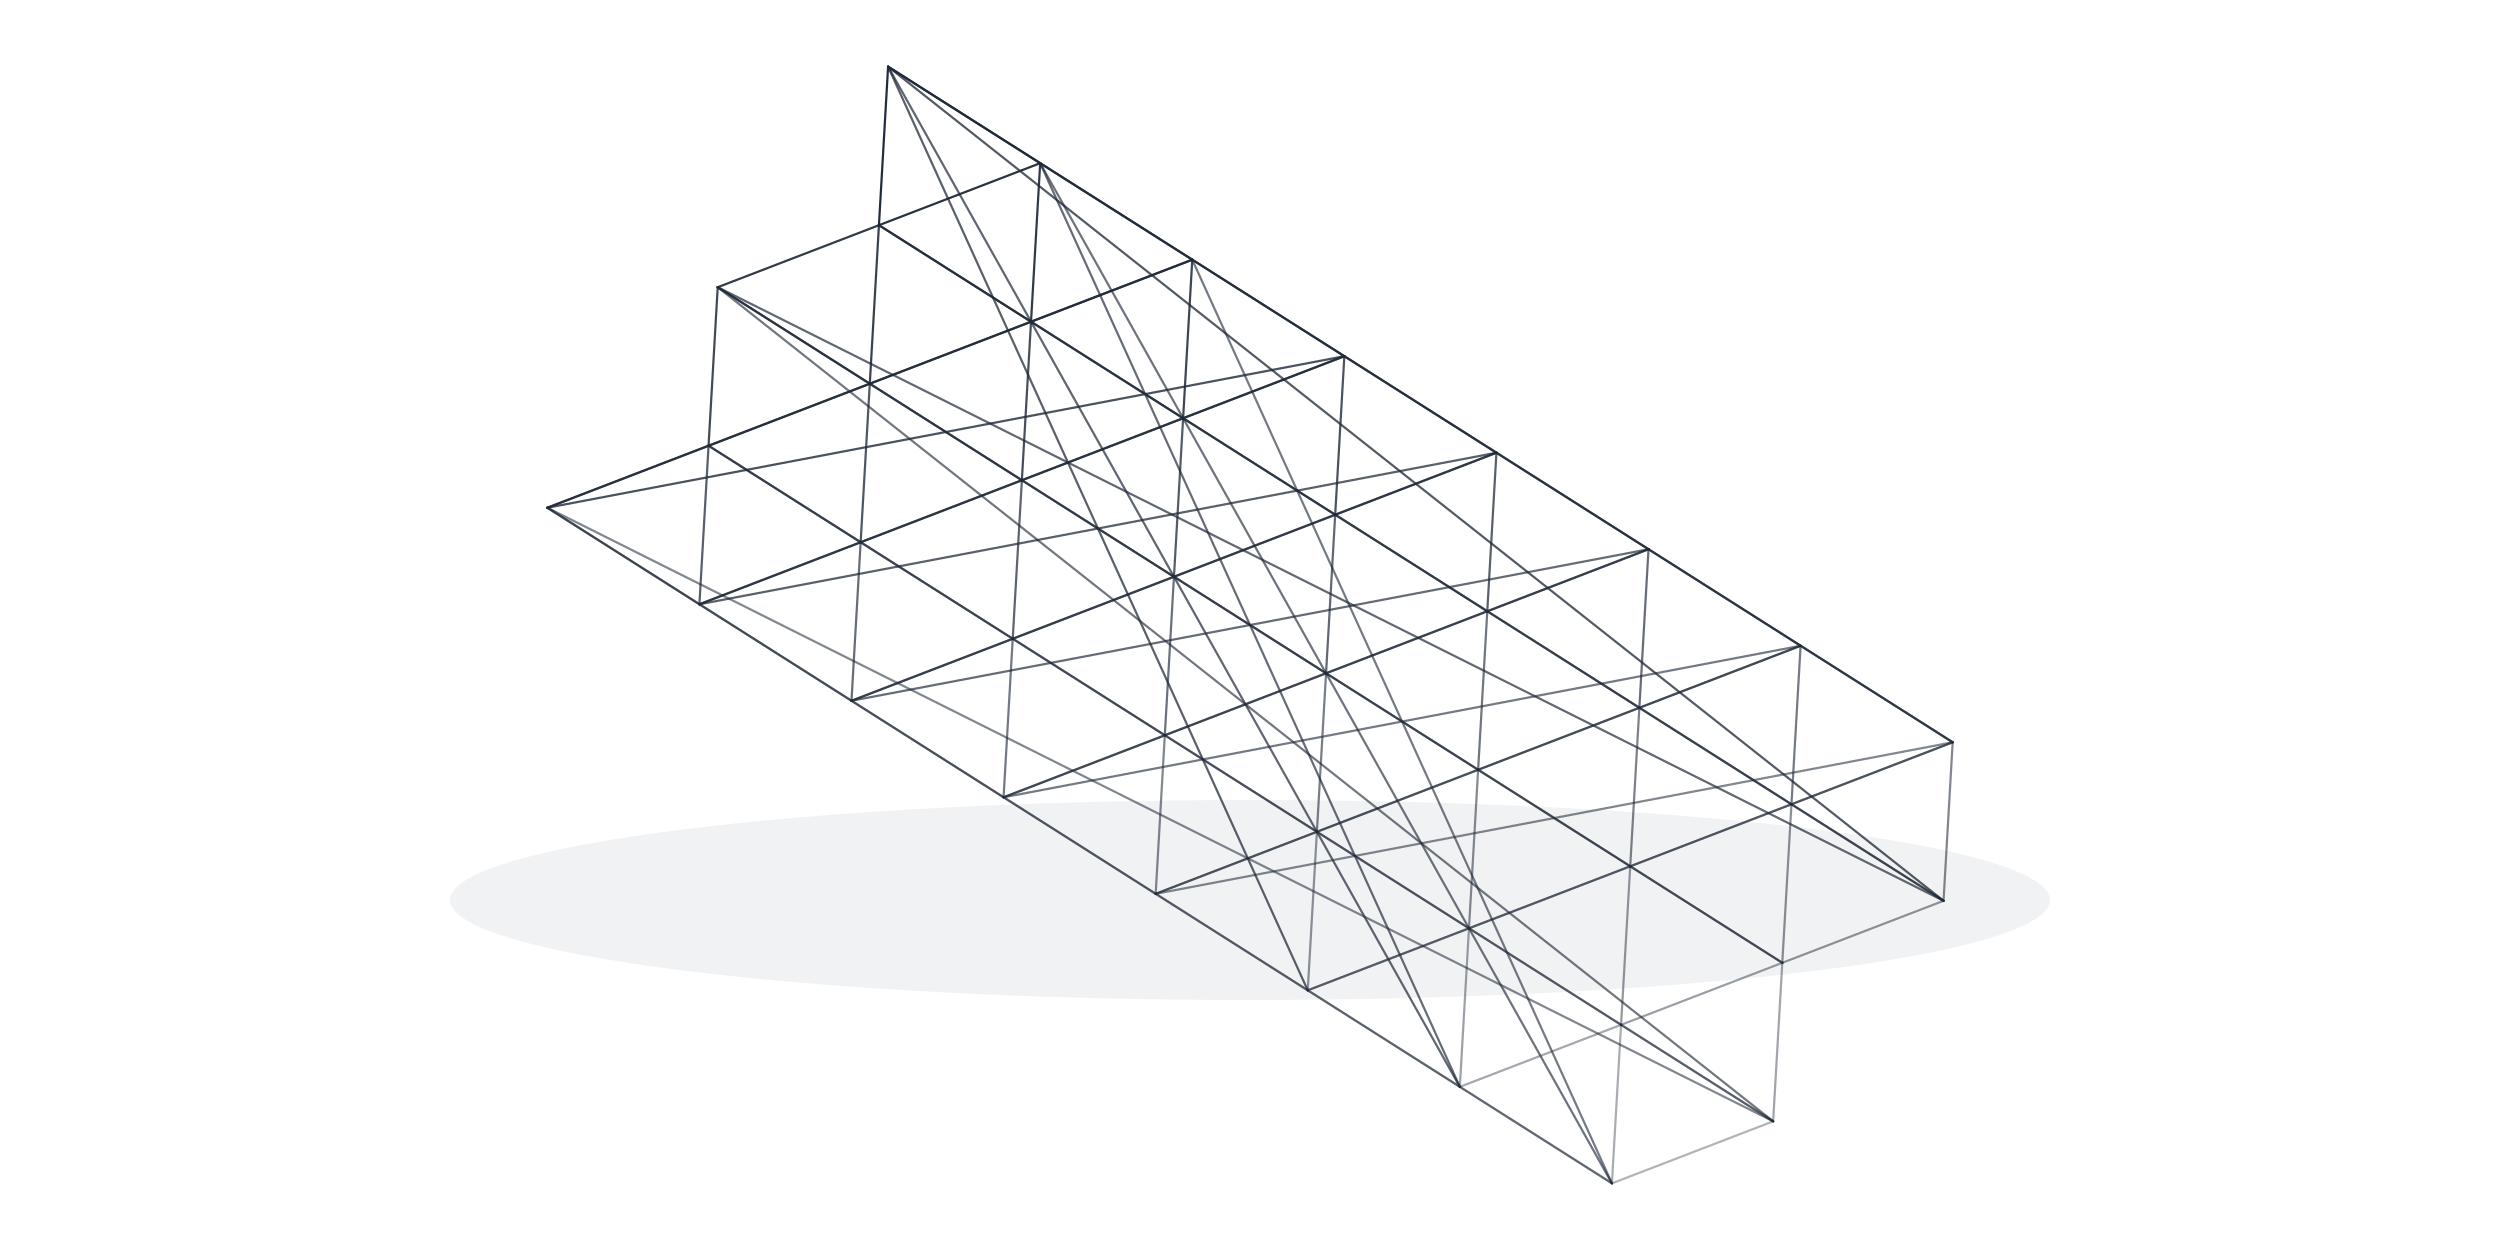
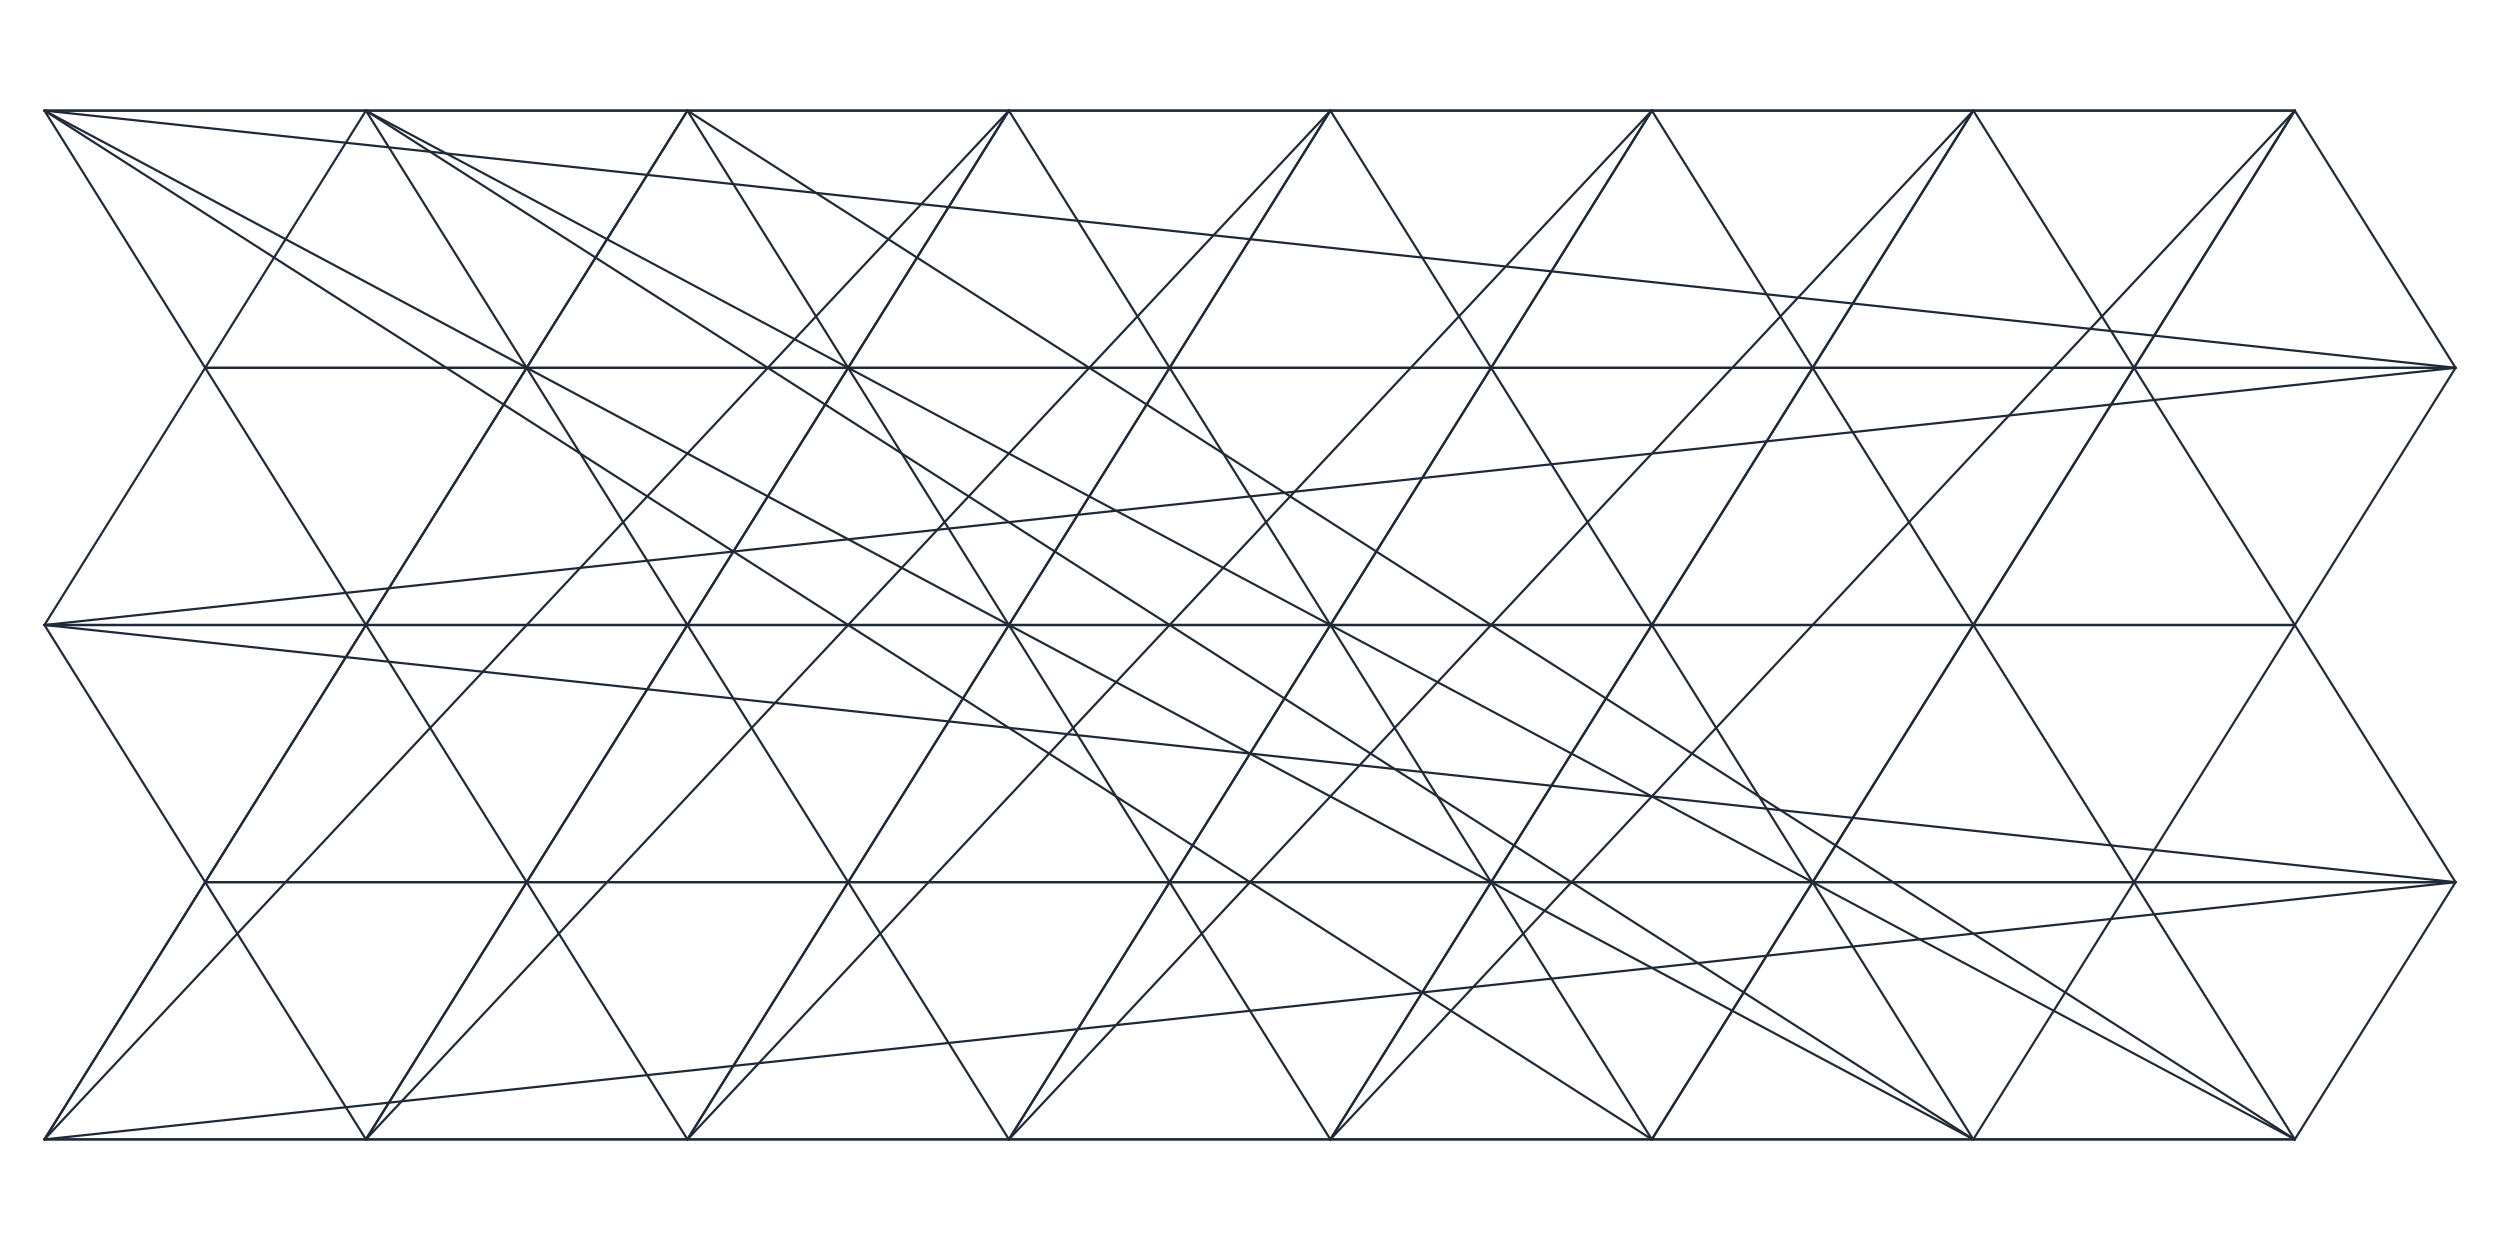
<svg xmlns="http://www.w3.org/2000/svg" width="900" height="450" viewBox="0 0 900 450" role="img" aria-label="STRETCHED_TORUS8x5 grid">
  <rect width="100%" height="100%" fill="#ffffff" />
-   <ellipse cx="450.000" cy="324.000" rx="288.000" ry="36.000" fill="#e5e7eb" opacity="0.55" />
  <g fill="none" stroke="#1f2937" stroke-width="0.8" stroke-linecap="round" stroke-linejoin="round">
-     <line x1="580.288" y1="426.000" x2="638.332" y2="403.676" stroke-opacity="0.350" />
-     <line x1="580.288" y1="426.000" x2="525.537" y2="391.255" stroke-opacity="0.361" />
-     <line x1="583.582" y1="368.931" x2="580.288" y2="426.000" stroke-opacity="0.380" />
-     <line x1="638.332" y1="403.676" x2="583.582" y2="368.931" stroke-opacity="0.400" />
-     <line x1="525.537" y1="391.255" x2="583.582" y2="368.931" stroke-opacity="0.410" />
-     <line x1="641.626" y1="346.607" x2="638.332" y2="403.676" stroke-opacity="0.419" />
-     <line x1="525.537" y1="391.255" x2="470.787" y2="356.510" stroke-opacity="0.421" />
-     <line x1="528.832" y1="334.186" x2="525.537" y2="391.255" stroke-opacity="0.441" />
-     <line x1="583.582" y1="368.931" x2="641.626" y2="346.607" stroke-opacity="0.449" />
-     <line x1="583.582" y1="368.931" x2="528.832" y2="334.186" stroke-opacity="0.460" />
-     <line x1="470.787" y1="356.510" x2="528.832" y2="334.186" stroke-opacity="0.471" />
-     <line x1="586.876" y1="311.862" x2="583.582" y2="368.931" stroke-opacity="0.480" />
-     <line x1="470.787" y1="356.510" x2="416.037" y2="321.766" stroke-opacity="0.482" />
-     <line x1="641.626" y1="346.607" x2="699.671" y2="324.283" stroke-opacity="0.488" />
-     <line x1="641.626" y1="346.607" x2="586.876" y2="311.862" stroke-opacity="0.499" />
-     <line x1="474.081" y1="299.441" x2="470.787" y2="356.510" stroke-opacity="0.501" />
-     <line x1="528.832" y1="334.186" x2="586.876" y2="311.862" stroke-opacity="0.510" />
-     <line x1="644.921" y1="289.538" x2="641.626" y2="346.607" stroke-opacity="0.518" />
-     <line x1="528.832" y1="334.186" x2="474.081" y2="299.441" stroke-opacity="0.521" />
-     <line x1="470.787" y1="356.510" x2="702.965" y2="267.214" stroke-opacity="0.529" />
-     <line x1="416.037" y1="321.766" x2="474.081" y2="299.441" stroke-opacity="0.531" />
-     <line x1="699.671" y1="324.283" x2="644.921" y2="289.538" stroke-opacity="0.538" />
-     <line x1="532.126" y1="277.117" x2="528.832" y2="334.186" stroke-opacity="0.540" />
-     <line x1="416.037" y1="321.766" x2="361.286" y2="287.021" stroke-opacity="0.542" />
-     <line x1="197.035" y1="182.786" x2="580.288" y2="426.000" stroke-opacity="0.542" />
-     <line x1="586.876" y1="311.862" x2="644.921" y2="289.538" stroke-opacity="0.549" />
-     <line x1="702.965" y1="267.214" x2="699.671" y2="324.283" stroke-opacity="0.557" />
-     <line x1="586.876" y1="311.862" x2="532.126" y2="277.117" stroke-opacity="0.559" />
-     <line x1="702.965" y1="267.214" x2="416.037" y2="321.766" stroke-opacity="0.559" />
-     <line x1="419.331" y1="264.697" x2="416.037" y2="321.766" stroke-opacity="0.562" />
-     <line x1="638.332" y1="403.676" x2="197.035" y2="182.786" stroke-opacity="0.562" />
-     <line x1="474.081" y1="299.441" x2="532.126" y2="277.117" stroke-opacity="0.570" />
-     <line x1="590.170" y1="254.793" x2="586.876" y2="311.862" stroke-opacity="0.579" />
-     <line x1="255.079" y1="160.462" x2="638.332" y2="403.676" stroke-opacity="0.581" />
-     <line x1="474.081" y1="299.441" x2="419.331" y2="264.697" stroke-opacity="0.581" />
-     <line x1="644.921" y1="289.538" x2="702.965" y2="267.214" stroke-opacity="0.588" />
-     <line x1="416.037" y1="321.766" x2="648.215" y2="232.469" stroke-opacity="0.590" />
-     <line x1="361.286" y1="287.021" x2="419.331" y2="264.697" stroke-opacity="0.592" />
-     <line x1="644.921" y1="289.538" x2="590.170" y2="254.793" stroke-opacity="0.598" />
-     <line x1="477.375" y1="242.372" x2="474.081" y2="299.441" stroke-opacity="0.601" />
-     <line x1="361.286" y1="287.021" x2="306.536" y2="252.276" stroke-opacity="0.603" />
-     <line x1="532.126" y1="277.117" x2="590.170" y2="254.793" stroke-opacity="0.609" />
-     <line x1="648.215" y1="232.469" x2="644.921" y2="289.538" stroke-opacity="0.618" />
-     <line x1="532.126" y1="277.117" x2="477.375" y2="242.372" stroke-opacity="0.620" />
-     <line x1="429.213" y1="93.490" x2="580.288" y2="426.000" stroke-opacity="0.620" />
-     <line x1="648.215" y1="232.469" x2="361.286" y2="287.021" stroke-opacity="0.620" />
-     <line x1="364.580" y1="229.952" x2="361.286" y2="287.021" stroke-opacity="0.622" />
-     <line x1="638.332" y1="403.676" x2="258.374" y2="103.393" stroke-opacity="0.631" />
-     <line x1="419.331" y1="264.697" x2="477.375" y2="242.372" stroke-opacity="0.631" />
-     <line x1="702.965" y1="267.214" x2="648.215" y2="232.469" stroke-opacity="0.637" />
-     <line x1="535.420" y1="220.048" x2="532.126" y2="277.117" stroke-opacity="0.639" />
-     <line x1="419.331" y1="264.697" x2="364.580" y2="229.952" stroke-opacity="0.642" />
-     <line x1="590.170" y1="254.793" x2="648.215" y2="232.469" stroke-opacity="0.648" />
-     <line x1="580.288" y1="426.000" x2="374.463" y2="58.745" stroke-opacity="0.650" />
-     <line x1="361.286" y1="287.021" x2="593.464" y2="197.724" stroke-opacity="0.650" />
-     <line x1="306.536" y1="252.276" x2="364.580" y2="229.952" stroke-opacity="0.652" />
-     <line x1="590.170" y1="254.793" x2="535.420" y2="220.048" stroke-opacity="0.659" />
-     <line x1="422.625" y1="207.628" x2="419.331" y2="264.697" stroke-opacity="0.661" />
-     <line x1="306.536" y1="252.276" x2="251.785" y2="217.531" stroke-opacity="0.663" />
-     <line x1="477.375" y1="242.372" x2="535.420" y2="220.048" stroke-opacity="0.670" />
-     <line x1="593.464" y1="197.724" x2="590.170" y2="254.793" stroke-opacity="0.678" />
-     <line x1="374.463" y1="58.745" x2="525.537" y2="391.255" stroke-opacity="0.680" />
-     <line x1="258.374" y1="103.393" x2="641.626" y2="346.607" stroke-opacity="0.680" />
-     <line x1="477.375" y1="242.372" x2="422.625" y2="207.628" stroke-opacity="0.680" />
-     <line x1="593.464" y1="197.724" x2="306.536" y2="252.276" stroke-opacity="0.680" />
-     <line x1="309.830" y1="195.207" x2="306.536" y2="252.276" stroke-opacity="0.683" />
-     <line x1="364.580" y1="229.952" x2="422.625" y2="207.628" stroke-opacity="0.691" />
-     <line x1="648.215" y1="232.469" x2="593.464" y2="197.724" stroke-opacity="0.698" />
-     <line x1="480.669" y1="185.303" x2="477.375" y2="242.372" stroke-opacity="0.700" />
-     <line x1="699.671" y1="324.283" x2="258.374" y2="103.393" stroke-opacity="0.700" />
-     <line x1="364.580" y1="229.952" x2="309.830" y2="195.207" stroke-opacity="0.702" />
-     <line x1="535.420" y1="220.048" x2="593.464" y2="197.724" stroke-opacity="0.708" />
-     <line x1="525.537" y1="391.255" x2="319.712" y2="24.000" stroke-opacity="0.711" />
-     <line x1="306.536" y1="252.276" x2="538.714" y2="162.979" stroke-opacity="0.711" />
-     <line x1="251.785" y1="217.531" x2="309.830" y2="195.207" stroke-opacity="0.713" />
-     <line x1="535.420" y1="220.048" x2="480.669" y2="185.303" stroke-opacity="0.719" />
-     <line x1="316.418" y1="81.069" x2="699.671" y2="324.283" stroke-opacity="0.719" />
-     <line x1="367.874" y1="172.883" x2="364.580" y2="229.952" stroke-opacity="0.721" />
-     <line x1="251.785" y1="217.531" x2="197.035" y2="182.786" stroke-opacity="0.724" />
-     <line x1="422.625" y1="207.628" x2="480.669" y2="185.303" stroke-opacity="0.730" />
-     <line x1="538.714" y1="162.979" x2="535.420" y2="220.048" stroke-opacity="0.739" />
-     <line x1="538.714" y1="162.979" x2="251.785" y2="217.531" stroke-opacity="0.741" />
-     <line x1="319.712" y1="24.000" x2="470.787" y2="356.510" stroke-opacity="0.741" />
-     <line x1="422.625" y1="207.628" x2="367.874" y2="172.883" stroke-opacity="0.741" />
-     <line x1="255.079" y1="160.462" x2="251.785" y2="217.531" stroke-opacity="0.743" />
-     <line x1="309.830" y1="195.207" x2="367.874" y2="172.883" stroke-opacity="0.752" />
-     <line x1="593.464" y1="197.724" x2="538.714" y2="162.979" stroke-opacity="0.758" />
-     <line x1="425.919" y1="150.559" x2="422.625" y2="207.628" stroke-opacity="0.760" />
-     <line x1="309.830" y1="195.207" x2="255.079" y2="160.462" stroke-opacity="0.762" />
-     <line x1="480.669" y1="185.303" x2="538.714" y2="162.979" stroke-opacity="0.769" />
-     <line x1="699.671" y1="324.283" x2="319.712" y2="24.000" stroke-opacity="0.769" />
-     <line x1="251.785" y1="217.531" x2="483.963" y2="128.234" stroke-opacity="0.771" />
-     <line x1="197.035" y1="182.786" x2="255.079" y2="160.462" stroke-opacity="0.773" />
-     <line x1="480.669" y1="185.303" x2="425.919" y2="150.559" stroke-opacity="0.780" />
-     <line x1="313.124" y1="138.138" x2="309.830" y2="195.207" stroke-opacity="0.782" />
-     <line x1="367.874" y1="172.883" x2="425.919" y2="150.559" stroke-opacity="0.791" />
-     <line x1="483.963" y1="128.234" x2="480.669" y2="185.303" stroke-opacity="0.799" />
-     <line x1="483.963" y1="128.234" x2="197.035" y2="182.786" stroke-opacity="0.801" />
-     <line x1="367.874" y1="172.883" x2="313.124" y2="138.138" stroke-opacity="0.801" />
-     <line x1="255.079" y1="160.462" x2="313.124" y2="138.138" stroke-opacity="0.812" />
-     <line x1="319.712" y1="24.000" x2="702.965" y2="267.214" stroke-opacity="0.819" />
-     <line x1="538.714" y1="162.979" x2="483.963" y2="128.234" stroke-opacity="0.819" />
-     <line x1="371.168" y1="115.814" x2="367.874" y2="172.883" stroke-opacity="0.821" />
-     <line x1="425.919" y1="150.559" x2="483.963" y2="128.234" stroke-opacity="0.829" />
-     <line x1="197.035" y1="182.786" x2="429.213" y2="93.490" stroke-opacity="0.832" />
-     <line x1="425.919" y1="150.559" x2="371.168" y2="115.814" stroke-opacity="0.840" />
-     <line x1="258.374" y1="103.393" x2="255.079" y2="160.462" stroke-opacity="0.842" />
-     <line x1="313.124" y1="138.138" x2="371.168" y2="115.814" stroke-opacity="0.851" />
-     <line x1="429.213" y1="93.490" x2="425.919" y2="150.559" stroke-opacity="0.860" />
-     <line x1="313.124" y1="138.138" x2="258.374" y2="103.393" stroke-opacity="0.862" />
-     <line x1="483.963" y1="128.234" x2="429.213" y2="93.490" stroke-opacity="0.879" />
-     <line x1="316.418" y1="81.069" x2="313.124" y2="138.138" stroke-opacity="0.881" />
-     <line x1="371.168" y1="115.814" x2="429.213" y2="93.490" stroke-opacity="0.890" />
-     <line x1="371.168" y1="115.814" x2="316.418" y2="81.069" stroke-opacity="0.901" />
-     <line x1="258.374" y1="103.393" x2="316.418" y2="81.069" stroke-opacity="0.911" />
-     <line x1="374.463" y1="58.745" x2="371.168" y2="115.814" stroke-opacity="0.920" />
-     <line x1="429.213" y1="93.490" x2="374.463" y2="58.745" stroke-opacity="0.940" />
-     <line x1="316.418" y1="81.069" x2="374.463" y2="58.745" stroke-opacity="0.950" />
-     <line x1="319.712" y1="24.000" x2="316.418" y2="81.069" stroke-opacity="0.981" />
-     <line x1="374.463" y1="58.745" x2="319.712" y2="24.000" stroke-opacity="1.000" />
+     <line x1="131.733" y1="410.173" x2="16.000" y2="410.173" />
+     <line x1="73.867" y1="317.587" x2="131.733" y2="410.173" />
+     <line x1="16.000" y1="410.173" x2="73.867" y2="317.587" />
+     <line x1="363.200" y1="39.827" x2="16.000" y2="410.173" />
+     <line x1="131.733" y1="410.173" x2="363.200" y2="39.827" />
+     <line x1="247.467" y1="410.173" x2="131.733" y2="410.173" />
+     <line x1="189.600" y1="317.587" x2="247.467" y2="410.173" />
+     <line x1="131.733" y1="410.173" x2="189.600" y2="317.587" />
+     <line x1="478.933" y1="39.827" x2="131.733" y2="410.173" />
+     <line x1="247.467" y1="410.173" x2="478.933" y2="39.827" />
+     <line x1="363.200" y1="410.173" x2="247.467" y2="410.173" />
+     <line x1="305.333" y1="317.587" x2="363.200" y2="410.173" />
+     <line x1="247.467" y1="410.173" x2="305.333" y2="317.587" />
+     <line x1="594.667" y1="39.827" x2="247.467" y2="410.173" />
+     <line x1="363.200" y1="410.173" x2="594.667" y2="39.827" />
+     <line x1="478.933" y1="410.173" x2="363.200" y2="410.173" />
+     <line x1="421.067" y1="317.587" x2="478.933" y2="410.173" />
+     <line x1="363.200" y1="410.173" x2="421.067" y2="317.587" />
+     <line x1="710.400" y1="39.827" x2="363.200" y2="410.173" />
+     <line x1="478.933" y1="410.173" x2="710.400" y2="39.827" />
+     <line x1="594.667" y1="410.173" x2="478.933" y2="410.173" />
+     <line x1="536.800" y1="317.587" x2="594.667" y2="410.173" />
+     <line x1="478.933" y1="410.173" x2="536.800" y2="317.587" />
+     <line x1="826.133" y1="39.827" x2="478.933" y2="410.173" />
+     <line x1="594.667" y1="410.173" x2="826.133" y2="39.827" />
+     <line x1="710.400" y1="410.173" x2="594.667" y2="410.173" />
+     <line x1="652.533" y1="317.587" x2="710.400" y2="410.173" />
+     <line x1="594.667" y1="410.173" x2="652.533" y2="317.587" />
+     <line x1="16.000" y1="39.827" x2="594.667" y2="410.173" />
+     <line x1="710.400" y1="410.173" x2="16.000" y2="39.827" />
+     <line x1="826.133" y1="410.173" x2="710.400" y2="410.173" />
+     <line x1="768.267" y1="317.587" x2="826.133" y2="410.173" />
+     <line x1="710.400" y1="410.173" x2="768.267" y2="317.587" />
+     <line x1="131.733" y1="39.827" x2="710.400" y2="410.173" />
+     <line x1="826.133" y1="410.173" x2="131.733" y2="39.827" />
+     <line x1="16.000" y1="410.173" x2="826.133" y2="410.173" />
+     <line x1="884.000" y1="317.587" x2="16.000" y2="410.173" />
+     <line x1="826.133" y1="410.173" x2="884.000" y2="317.587" />
+     <line x1="247.467" y1="39.827" x2="826.133" y2="410.173" />
+     <line x1="16.000" y1="410.173" x2="247.467" y2="39.827" />
+     <line x1="189.600" y1="317.587" x2="73.867" y2="317.587" />
+     <line x1="131.733" y1="225.000" x2="189.600" y2="317.587" />
+     <line x1="73.867" y1="317.587" x2="131.733" y2="225.000" />
+     <line x1="305.333" y1="317.587" x2="189.600" y2="317.587" />
+     <line x1="247.467" y1="225.000" x2="305.333" y2="317.587" />
+     <line x1="189.600" y1="317.587" x2="247.467" y2="225.000" />
+     <line x1="421.067" y1="317.587" x2="305.333" y2="317.587" />
+     <line x1="363.200" y1="225.000" x2="421.067" y2="317.587" />
+     <line x1="305.333" y1="317.587" x2="363.200" y2="225.000" />
+     <line x1="536.800" y1="317.587" x2="421.067" y2="317.587" />
+     <line x1="478.933" y1="225.000" x2="536.800" y2="317.587" />
+     <line x1="421.067" y1="317.587" x2="478.933" y2="225.000" />
+     <line x1="652.533" y1="317.587" x2="536.800" y2="317.587" />
+     <line x1="594.667" y1="225.000" x2="652.533" y2="317.587" />
+     <line x1="536.800" y1="317.587" x2="594.667" y2="225.000" />
+     <line x1="768.267" y1="317.587" x2="652.533" y2="317.587" />
+     <line x1="710.400" y1="225.000" x2="768.267" y2="317.587" />
+     <line x1="652.533" y1="317.587" x2="710.400" y2="225.000" />
+     <line x1="884.000" y1="317.587" x2="768.267" y2="317.587" />
+     <line x1="826.133" y1="225.000" x2="884.000" y2="317.587" />
+     <line x1="768.267" y1="317.587" x2="826.133" y2="225.000" />
+     <line x1="73.867" y1="317.587" x2="884.000" y2="317.587" />
+     <line x1="16.000" y1="225.000" x2="73.867" y2="317.587" />
+     <line x1="884.000" y1="317.587" x2="16.000" y2="225.000" />
+     <line x1="247.467" y1="225.000" x2="131.733" y2="225.000" />
+     <line x1="189.600" y1="132.413" x2="247.467" y2="225.000" />
+     <line x1="131.733" y1="225.000" x2="189.600" y2="132.413" />
+     <line x1="363.200" y1="225.000" x2="247.467" y2="225.000" />
+     <line x1="305.333" y1="132.413" x2="363.200" y2="225.000" />
+     <line x1="247.467" y1="225.000" x2="305.333" y2="132.413" />
+     <line x1="478.933" y1="225.000" x2="363.200" y2="225.000" />
+     <line x1="421.067" y1="132.413" x2="478.933" y2="225.000" />
+     <line x1="363.200" y1="225.000" x2="421.067" y2="132.413" />
+     <line x1="594.667" y1="225.000" x2="478.933" y2="225.000" />
+     <line x1="536.800" y1="132.413" x2="594.667" y2="225.000" />
+     <line x1="478.933" y1="225.000" x2="536.800" y2="132.413" />
+     <line x1="710.400" y1="225.000" x2="594.667" y2="225.000" />
+     <line x1="652.533" y1="132.413" x2="710.400" y2="225.000" />
+     <line x1="594.667" y1="225.000" x2="652.533" y2="132.413" />
+     <line x1="826.133" y1="225.000" x2="710.400" y2="225.000" />
+     <line x1="768.267" y1="132.413" x2="826.133" y2="225.000" />
+     <line x1="710.400" y1="225.000" x2="768.267" y2="132.413" />
+     <line x1="16.000" y1="225.000" x2="826.133" y2="225.000" />
+     <line x1="884.000" y1="132.413" x2="16.000" y2="225.000" />
+     <line x1="826.133" y1="225.000" x2="884.000" y2="132.413" />
+     <line x1="131.733" y1="225.000" x2="16.000" y2="225.000" />
+     <line x1="73.867" y1="132.413" x2="131.733" y2="225.000" />
+     <line x1="16.000" y1="225.000" x2="73.867" y2="132.413" />
+     <line x1="305.333" y1="132.413" x2="189.600" y2="132.413" />
+     <line x1="247.467" y1="39.827" x2="305.333" y2="132.413" />
+     <line x1="189.600" y1="132.413" x2="247.467" y2="39.827" />
+     <line x1="421.067" y1="132.413" x2="305.333" y2="132.413" />
+     <line x1="363.200" y1="39.827" x2="421.067" y2="132.413" />
+     <line x1="305.333" y1="132.413" x2="363.200" y2="39.827" />
+     <line x1="536.800" y1="132.413" x2="421.067" y2="132.413" />
+     <line x1="478.933" y1="39.827" x2="536.800" y2="132.413" />
+     <line x1="421.067" y1="132.413" x2="478.933" y2="39.827" />
+     <line x1="652.533" y1="132.413" x2="536.800" y2="132.413" />
+     <line x1="594.667" y1="39.827" x2="652.533" y2="132.413" />
+     <line x1="536.800" y1="132.413" x2="594.667" y2="39.827" />
+     <line x1="768.267" y1="132.413" x2="652.533" y2="132.413" />
+     <line x1="710.400" y1="39.827" x2="768.267" y2="132.413" />
+     <line x1="652.533" y1="132.413" x2="710.400" y2="39.827" />
+     <line x1="884.000" y1="132.413" x2="768.267" y2="132.413" />
+     <line x1="826.133" y1="39.827" x2="884.000" y2="132.413" />
+     <line x1="768.267" y1="132.413" x2="826.133" y2="39.827" />
+     <line x1="73.867" y1="132.413" x2="884.000" y2="132.413" />
+     <line x1="16.000" y1="39.827" x2="73.867" y2="132.413" />
+     <line x1="884.000" y1="132.413" x2="16.000" y2="39.827" />
+     <line x1="189.600" y1="132.413" x2="73.867" y2="132.413" />
+     <line x1="131.733" y1="39.827" x2="189.600" y2="132.413" />
+     <line x1="73.867" y1="132.413" x2="131.733" y2="39.827" />
+     <line x1="363.200" y1="39.827" x2="247.467" y2="39.827" />
+     <line x1="478.933" y1="39.827" x2="363.200" y2="39.827" />
+     <line x1="594.667" y1="39.827" x2="478.933" y2="39.827" />
+     <line x1="710.400" y1="39.827" x2="594.667" y2="39.827" />
+     <line x1="826.133" y1="39.827" x2="710.400" y2="39.827" />
+     <line x1="16.000" y1="39.827" x2="826.133" y2="39.827" />
+     <line x1="131.733" y1="39.827" x2="16.000" y2="39.827" />
+     <line x1="247.467" y1="39.827" x2="131.733" y2="39.827" />
  </g>
</svg>
